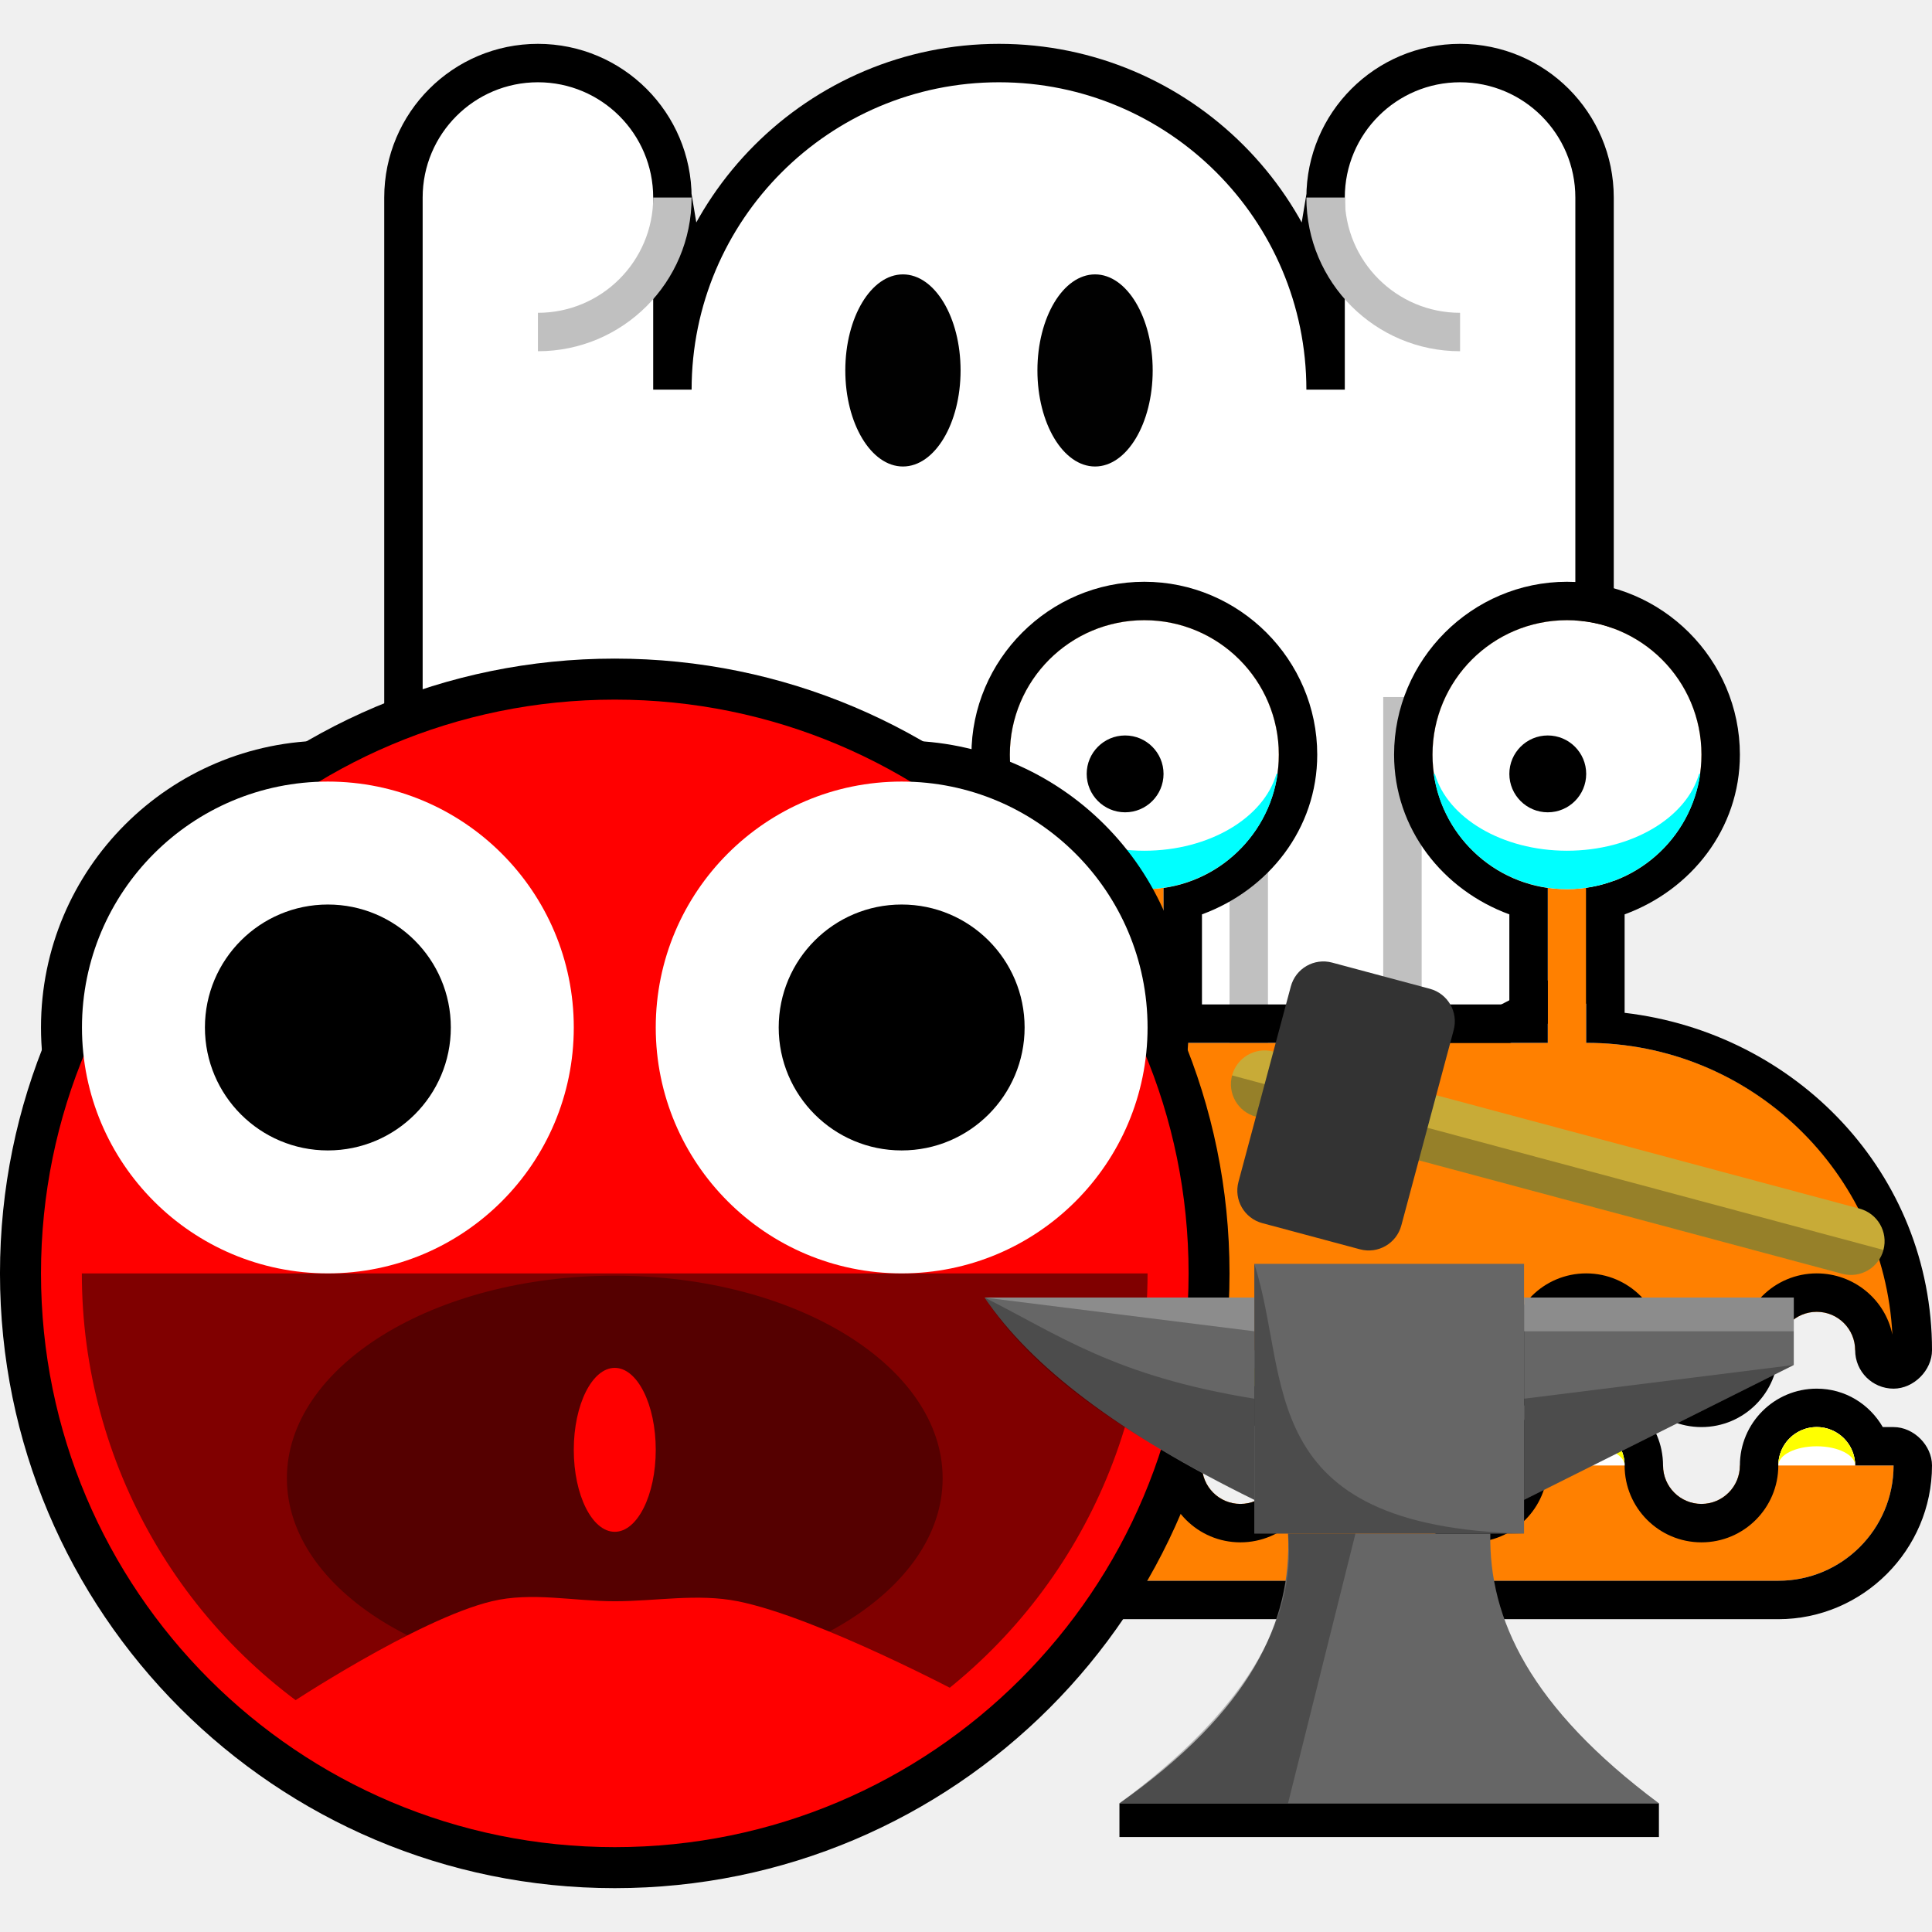
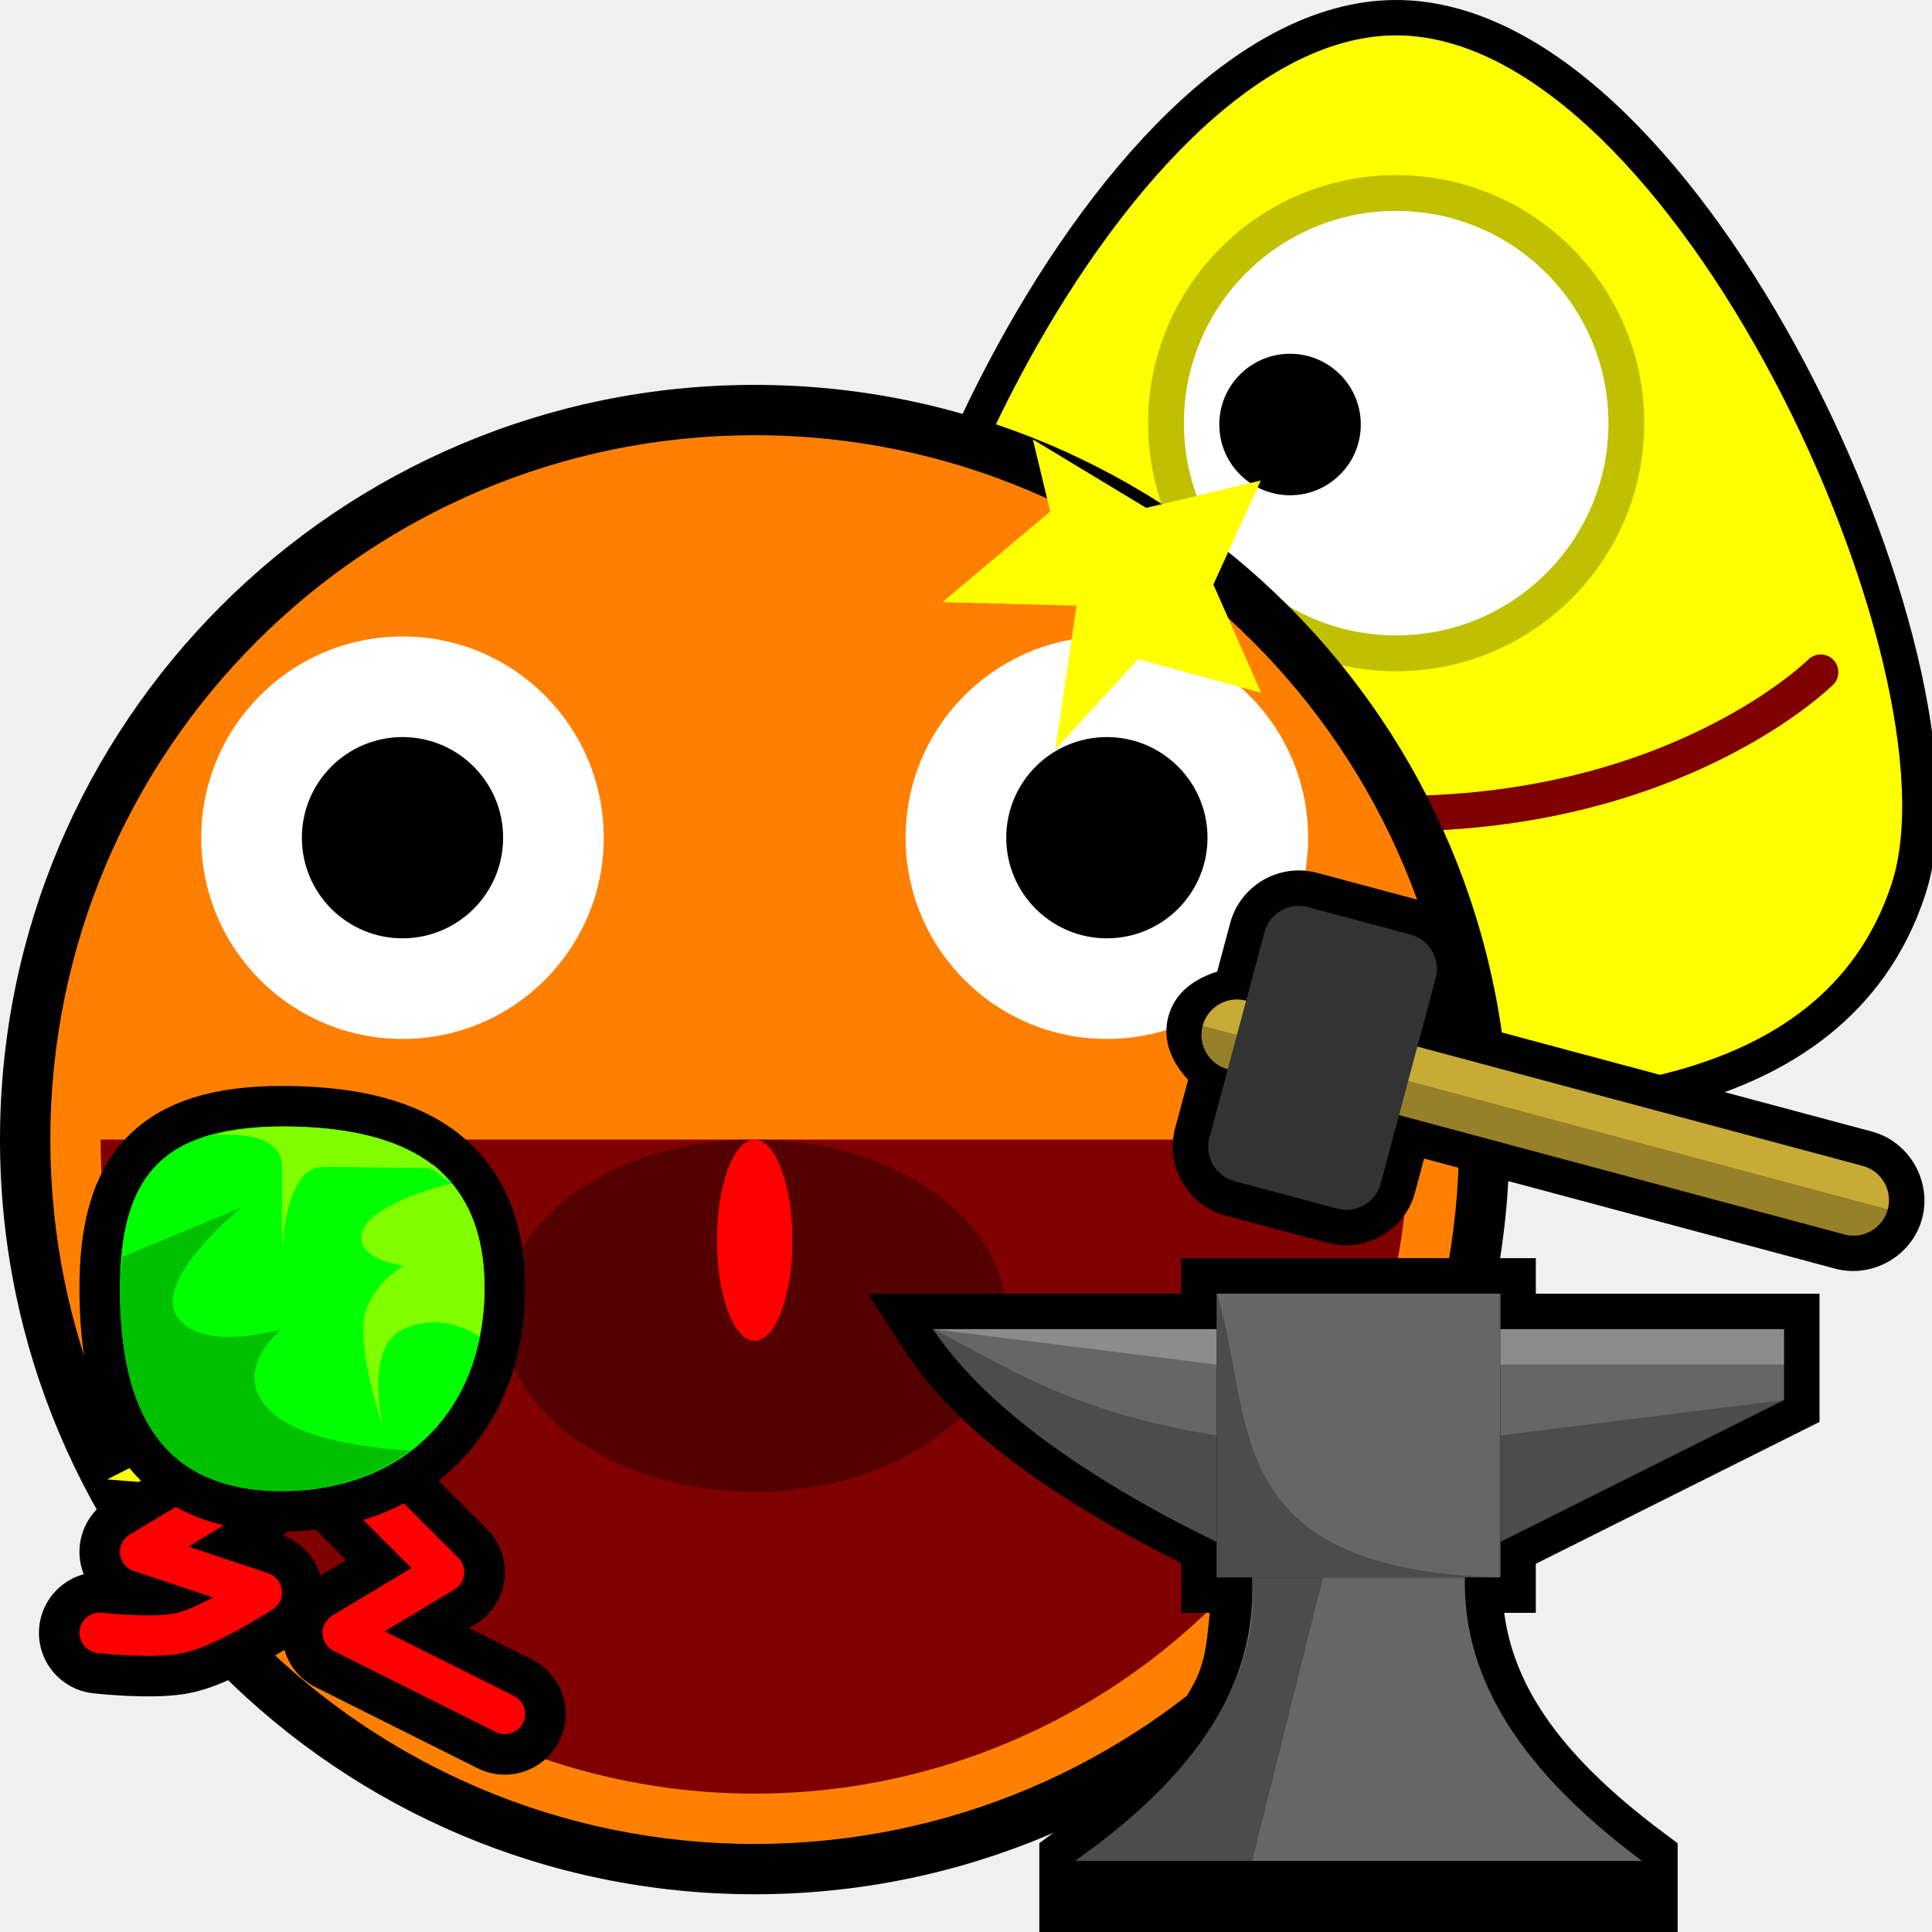
<svg xmlns="http://www.w3.org/2000/svg" width="256" height="256" id="svg3505" version="1.1">
  <defs id="defs3507">
    </defs>
  <g id="layer1" transform="translate(0,224)">
    <g id="g12819">
      <rect transform="translate(0,-224)" y="0" x="0" height="256" width="256" id="rect12817" style="fill:none;fill-opacity:0.251;stroke:none" />
      <g transform="matrix(1.019888,0,0,1.019888,-6.8195692e-8,1.909217)" id="g12759">
-         <g style="display:inline" id="g3400" transform="matrix(4.991963,0,0,4.991966,49.91958,-215.8072)">
-           <path style="fill:white;fill-opacity:1;fill-rule:nonzero;stroke:black;stroke-width:2;stroke-linecap:round;stroke-linejoin:miter;stroke-miterlimit:4;stroke-opacity:1;stroke-dasharray:none;stroke-dashoffset:0;display:inline" d="M 16,1 C 11.584,1 8,4.584 8,9 L 8,10 7,4 C 7,2.344 5.656,1 4,1 2.344,1 1,2.344 1,4 l 0,20 9.75,5.062 C 12.154,30.281 13.997,31 16,31 c 2.003,0 3.846,-0.719 5.25,-1.938 L 31,24 31,4 C 31,2.344 29.656,1 28,1 26.344,1 25,2.344 25,4 l -1,6 0,-1 C 24,4.584 20.416,1 16,1 z" id="path3821" />
-           <path id="path3802" d="M 16,1 C 11.584,1 8,4.584 8,9 L 7,9 7,4 C 7,2.344 5.656,1 4,1 2.344,1 1,2.344 1,4 l 0,20 9.75,5.062 C 12.154,30.281 13.997,31 16,31 c 2.003,0 3.846,-0.719 5.25,-1.938 L 31,24 31,4 C 31,2.344 29.656,1 28,1 26.344,1 25,2.344 25,4 l 0,5 -1,0 C 24,4.584 20.416,1 16,1 z" style="fill:white;fill-opacity:1;fill-rule:nonzero;stroke:none;display:inline" />
-           <path transform="translate(2,0)" d="M 13,8.5 A 1.5,2.5 0 0 1 11.5,11 1.5,2.5 0 0 1 10,8.5 1.5,2.5 0 0 1 11.5,6 1.5,2.5 0 0 1 13,8.5 Z" id="path3768" style="fill:black;fill-opacity:0.994;fill-rule:nonzero;stroke:none;display:inline" />
-           <path transform="translate(2,0)" d="M 18,8.5 A 1.5,2.5 0 0 1 16.5,11 1.5,2.5 0 0 1 15,8.5 1.5,2.5 0 0 1 16.5,6 1.5,2.5 0 0 1 18,8.5 Z" id="path3770" style="fill:black;fill-opacity:0.994;fill-rule:nonzero;stroke:none;display:inline" />
-           <path id="path3806" d="M 7,4 C 7,5.656 5.656,7 4,7 L 4,8 C 6.208,8 8,6.208 8,4 L 7,4 z" style="fill:silver;fill-opacity:1;fill-rule:nonzero;stroke:none" />
-           <path style="fill:silver;fill-opacity:1;fill-rule:nonzero;stroke:none" d="m 25,4 c 0,1.656 1.344,3 3,3 l 0,1 C 25.792,8 24,6.208 24,4 l 1,0 z" id="path3809" />
-           <rect y="17" x="26" height="8" width="1" id="rect6061" style="fill:silver;fill-opacity:1;fill-rule:nonzero;stroke:none" />
-           <rect style="fill:silver;fill-opacity:1;fill-rule:nonzero;stroke:none" id="rect6063" width="1" height="8" x="5" y="17" />
-           <rect style="fill:silver;fill-opacity:1;fill-rule:nonzero;stroke:none" id="rect10110" width="1" height="7" x="22" y="20" />
-           <rect y="20" x="9" height="7" width="1" id="rect10112" style="fill:silver;fill-opacity:1;fill-rule:nonzero;stroke:none" />
+         <g id="g44249" transform="matrix(4.596094,0,0,4.596094,107.855,-221.5043)">
+           <rect y="0" x="0" height="32" width="32" id="rect44218" style="opacity:1;fill:none;fill-opacity:0.125;fill-rule:nonzero;stroke:none;stroke-width:2;stroke-linecap:butt;stroke-linejoin:miter;stroke-miterlimit:4;stroke-dasharray:none;stroke-dashoffset:0;stroke-opacity:1" />
+           <path style="fill:black;fill-opacity:1;fill-rule:nonzero;stroke:black;stroke-width:2;stroke-linecap:round;stroke-linejoin:miter;stroke-miterlimit:4;stroke-dasharray:none;stroke-dashoffset:0;stroke-opacity:1" d="M 2.035,25 C 0.044,18.975 8.187,1 16,1 23.813,1 31.991,18.975 30,25 28.009,31.025 20.454,31 16,31 11.546,31 4.025,31.025 2.035,25 Z" id="path4706" />
+           <path id="path4696" d="M 2,25 C 0.007,18.968 8.177,1 16,1 23.823,1 31.993,18.968 30,25 28.007,31.032 20.46,31 16,31 11.54,31 3.993,31.032 2,25 Z" style="fill:yellow;fill-opacity:1;fill-rule:nonzero;stroke:none" />
+           <ellipse ry="5.5" rx="6" cy="10.5" cx="16" style="fill:#c0c000;fill-opacity:1;fill-rule:nonzero;stroke:none" id="path4700" transform="matrix(1.168735,0,0,1.274939,-2.699658,-1.425261)" />
+           <ellipse ry="5.5" rx="6" cy="10.5" cx="16" transform="matrix(1.000006,0,0,1.090878,-4.3499888e-6,0.5073808)" id="path4698" style="fill:white;fill-opacity:1;fill-rule:nonzero;stroke:none" />
+           <circle r="2" cy="13" cx="16" transform="matrix(1.000006,0,0,1,-3.000099,-1)" id="path4702" style="fill:black;fill-opacity:1;fill-rule:nonzero;stroke:none" />
+           <path id="rect4727" d="m 8,21.5 0,4.5 6,0 0,-3 -6,-1.5 z" style="color:black;font-style:normal;font-variant:normal;font-weight:normal;font-stretch:normal;font-size:medium;line-height:normal;font-family:'Bitstream Vera Sans';-inkscape-font-specification:'Bitstream Vera Sans';text-indent:0;text-align:start;text-decoration:none;text-decoration-line:none;letter-spacing:normal;word-spacing:normal;text-transform:none;direction:ltr;block-progression:tb;writing-mode:lr-tb;text-anchor:start;display:inline;overflow:visible;visibility:visible;fill:black;fill-opacity:1;fill-rule:nonzero;stroke:none;stroke-width:2;marker:none;enable-background:accumulate" />
+           <path id="rect4723" d="m 9,22 4,1 0,2 -4,0 0,-3 z" style="fill:white;fill-opacity:1;fill-rule:nonzero;stroke:none" />
+           <path id="rect4725" d="m 11,22.5 2,0.5 0,2 -2,0 0,-2.5 z" style="fill:#f0ffff;fill-opacity:1;fill-rule:nonzero;stroke:none" />
+           <path id="path4704" d="m 28,19 c -1e-6,0 -4.011,4 -12,4 -7.989,0 -12,-4 -12,-4 0,0 4.012,4 12,4 7.988,0 12,-4 12,-4 z" style="fill:#400000;fill-opacity:1;fill-rule:nonzero;stroke:maroon;stroke-width:1;stroke-linecap:round;stroke-linejoin:round;stroke-miterlimit:4;stroke-dashoffset:0;stroke-opacity:1" />
        </g>
-         <g id="g12728">
-           <path id="rect2991" d="m 148.673,-140.928 c -9.649,0 -17.472,7.822 -17.472,17.472 0,8.812 6.495,16.117 14.976,17.316 l 0,20.124 c -22.056,0 -39.936,17.88 -39.936,39.936 l 4.992,0 c 0,-2.757 2.235,-4.992 4.992,-4.992 2.757,0 4.992,2.235 4.992,4.992 l 4.992,0 c 0,2.757 2.235,4.992 4.992,4.992 2.757,0 4.992,-2.235 4.992,-4.992 l 4.992,0 c 0,-2.757 2.235,-4.992 4.992,-4.992 2.757,0 4.992,2.235 4.992,4.992 l 4.992,0 c 0,2.757 2.235,4.992 4.992,4.992 2.757,0 4.992,-2.235 4.992,-4.992 l 4.992,0 c 0,-2.757 2.235,-4.992 4.992,-4.992 2.757,0 4.992,2.235 4.992,4.992 l 4.992,0 c 0,2.757 2.235,4.992 4.992,4.992 2.757,0 4.992,-2.235 4.992,-4.992 l 4.992,0 c 0,-2.757 2.235,-4.992 4.992,-4.992 2.757,0 4.992,2.235 4.992,4.992 l 4.992,0 c 0,2.757 2.235,4.992 4.992,4.992 2.757,0 4.992,-2.235 4.992,-4.992 l 4.992,0 c 0,-2.757 2.235,-4.992 4.992,-4.992 2.757,0 4.992,2.235 4.992,4.992 l 4.992,0 c 0,-22.056 -17.88,-39.936 -39.936,-39.936 l 0,-20.124 c 8.481,-1.199 14.976,-8.504 14.976,-17.316 0,-9.649 -7.822,-17.472 -17.472,-17.472 -9.649,0 -17.472,7.822 -17.472,17.472 0,8.812 6.495,16.117 14.976,17.316 l 0,20.124 -49.92,0 0,-20.124 c 8.481,-1.199 14.976,-8.504 14.976,-17.316 0,-9.649 -7.822,-17.472 -17.472,-17.472 z" style="fill:#ff8000;fill-opacity:1;stroke:none" />
-           <path transform="matrix(4.991963,0,0,4.991966,96.25719,-160.8955)" style="fill:white;fill-opacity:1;stroke:none" id="path3817" d="M 14,7.5 A 3.5,3.5 0 0 1 10.5,11 3.5,3.5 0 0 1 7,7.5 3.5,3.5 0 0 1 10.5,4 3.5,3.5 0 0 1 14,7.5 Z" />
-           <path d="M 14,7.5 A 3.5,3.5 0 0 1 10.5,11 3.5,3.5 0 0 1 7,7.5 3.5,3.5 0 0 1 10.5,4 3.5,3.5 0 0 1 14,7.5 Z" id="path3819" style="fill:white;fill-opacity:1;stroke:none" transform="matrix(4.991963,0,0,4.991966,151.1688,-160.8955)" />
-           <path d="M 12,8 A 1,1 0 0 1 11,9 1,1 0 0 1 10,8 1,1 0 0 1 11,7 1,1 0 0 1 12,8 Z" id="path3821-0" style="fill:black;fill-opacity:1;stroke:none" transform="matrix(4.991963,0,0,4.991966,91.26523,-160.8955)" />
-           <path d="M 23,8 A 1,1 0 0 1 22,9 1,1 0 0 1 21,8 1,1 0 0 1 22,7 1,1 0 0 1 23,8 Z" id="path3823" style="fill:black;fill-opacity:1;stroke:none" transform="matrix(4.991963,0,0,4.991966,91.26523,-160.8955)" />
-           <path id="path3929" d="m 148.673,-145.92 c -12.347,0 -22.464,10.117 -22.464,22.464 0,9.651 6.356,17.592 14.976,20.748 l 0,12.792 c -22.298,2.608 -39.936,20.855 -39.936,43.836 2.6e-4,2.614 2.378,4.992 4.992,4.992 2.757,0 4.992,-2.235 4.992,-4.992 0,-2.757 2.235,-4.992 4.992,-4.992 2.757,0 4.992,2.235 4.992,4.992 0,5.514 4.47,9.984 9.984,9.984 5.514,0 9.984,-4.47 9.984,-9.984 0,-2.757 2.235,-4.992 4.992,-4.992 2.757,0 4.992,2.235 4.992,4.992 0,5.514 4.47,9.984 9.984,9.984 5.514,0 9.984,-4.47 9.984,-9.984 0,-2.757 2.235,-4.992 4.992,-4.992 2.757,0 4.992,2.235 4.992,4.992 0,5.514 4.47,9.984 9.984,9.984 5.514,0 9.984,-4.47 9.984,-9.984 0,-2.757 2.235,-4.992 4.992,-4.992 2.757,0 4.992,2.235 4.992,4.992 0,5.514 4.47,9.984 9.984,9.984 5.514,0 9.984,-4.47 9.984,-9.984 0,-2.757 2.235,-4.992 4.992,-4.992 2.757,0 4.992,2.235 4.992,4.992 0,2.757 2.235,4.992 4.992,4.992 2.614,-2.6e-4 4.992,-2.378 4.992,-4.992 0,-22.981 -17.638,-41.227 -39.936,-43.836 l 0,-12.792 c 8.62,-3.156 14.976,-11.097 14.976,-20.748 0,-12.347 -10.117,-22.464 -22.464,-22.464 -12.347,0 -22.464,10.117 -22.464,22.464 0,9.651 6.356,17.592 14.976,20.748 l 0,11.7 -39.936,0 0,-11.7 c 8.62,-3.156 14.976,-11.097 14.976,-20.748 0,-12.347 -10.117,-22.464 -22.464,-22.464 z m 0,4.992 c 9.649,0 17.472,7.822 17.472,17.472 0,8.812 -6.495,16.117 -14.976,17.316 l 0,20.124 49.92,0 0,-20.124 c -8.481,-1.199 -14.976,-8.504 -14.976,-17.316 0,-9.649 7.822,-17.472 17.472,-17.472 9.649,0 17.472,7.822 17.472,17.472 0,8.812 -6.495,16.117 -14.976,17.316 l 0,20.124 c 21.366,0 38.709,16.808 39.78,37.908 -0.931,-4.55 -5.003,-7.956 -9.828,-7.956 -5.514,0 -9.984,4.47 -9.984,9.984 0,2.757 -2.235,4.992 -4.992,4.992 -2.757,0 -4.992,-2.235 -4.992,-4.992 0,-5.514 -4.47,-9.984 -9.984,-9.984 -5.514,0 -9.984,4.47 -9.984,9.984 0,2.757 -2.235,4.992 -4.992,4.992 -2.757,0 -4.992,-2.235 -4.992,-4.992 0,-5.514 -4.47,-9.984 -9.984,-9.984 -5.514,0 -9.984,4.47 -9.984,9.984 0,2.757 -2.235,4.992 -4.992,4.992 -2.757,0 -4.992,-2.235 -4.992,-4.992 0,-5.514 -4.47,-9.984 -9.984,-9.984 -5.514,0 -9.984,4.47 -9.984,9.984 0,2.757 -2.235,4.992 -4.992,4.992 -2.757,0 -4.992,-2.235 -4.992,-4.992 0,-5.514 -4.47,-9.984 -9.984,-9.984 -4.825,0 -8.897,3.406 -9.828,7.956 1.071,-21.099 18.414,-37.908 39.78,-37.908 l 0,-20.124 c -8.481,-1.199 -14.976,-8.504 -14.976,-17.316 0,-9.649 7.822,-17.472 17.472,-17.472 z" style="font-size:medium;font-style:normal;font-variant:normal;font-weight:normal;font-stretch:normal;text-indent:0;text-align:start;text-decoration:none;line-height:normal;letter-spacing:normal;word-spacing:normal;text-transform:none;direction:ltr;block-progression:tb;writing-mode:lr-tb;text-anchor:start;baseline-shift:baseline;color:black;fill:black;fill-opacity:1;fill-rule:nonzero;stroke:none;stroke-width:2;marker:none;visibility:visible;display:inline;overflow:visible;enable-background:accumulate;font-family:Sans;-inkscape-font-specification:Sans" />
-           <path transform="matrix(4.991963,0,0,4.991966,66.30541,-160.8955)" style="fill:white;fill-opacity:1;stroke:none" id="path4003" d="m 14,23 a 1,1 0 0 1 -0.5,0.866 1,1 0 0 1 -1,0 A 1,1 0 0 1 12,23 l 1,0 z" />
-           <path id="path3975" d="m 126.209,-46.08 c 0,2.757 2.235,4.992 4.992,4.992 2.757,0 4.992,-2.235 4.992,-4.992 0,1.378 -2.235,2.496 -4.992,2.496 -2.757,0 -4.992,-1.117 -4.992,-2.496 z" style="fill:yellow;fill-opacity:1;stroke:none" />
-           <path transform="matrix(4.991963,0,0,4.991966,96.25719,-160.8955)" d="m 14,23 a 1,1 0 0 1 -0.5,0.866 1,1 0 0 1 -1,0 A 1,1 0 0 1 12,23 l 1,0 z" id="path3999" style="fill:white;fill-opacity:1;stroke:none" />
-           <path style="fill:yellow;fill-opacity:1;stroke:none" d="m 156.161,-46.08 c 0,2.757 2.235,4.992 4.992,4.992 2.757,0 4.992,-2.235 4.992,-4.992 0,1.378 -2.235,2.496 -4.992,2.496 -2.757,0 -4.992,-1.117 -4.992,-2.496 z" id="path3983" />
-           <path transform="matrix(4.991963,0,0,4.991966,126.209,-160.8955)" d="m 14,23 a 1,1 0 0 1 -0.5,0.866 1,1 0 0 1 -1,0 A 1,1 0 0 1 12,23 l 1,0 z" id="path4005" style="fill:white;fill-opacity:1;stroke:none" />
-           <path id="path3985" d="m 186.113,-46.08 c 0,2.757 2.235,4.992 4.992,4.992 2.757,0 4.992,-2.235 4.992,-4.992 0,1.378 -2.235,2.496 -4.992,2.496 -2.757,0 -4.992,-1.117 -4.992,-2.496 z" style="fill:yellow;fill-opacity:1;stroke:none" />
-           <path transform="matrix(4.991963,0,0,4.991966,156.1607,-160.8955)" style="fill:white;fill-opacity:1;stroke:none" id="path4007" d="m 14,23 a 1,1 0 0 1 -0.5,0.866 1,1 0 0 1 -1,0 A 1,1 0 0 1 12,23 l 1,0 z" />
-           <path style="fill:yellow;fill-opacity:1;stroke:none" d="m 216.064,-46.08 c 0,2.757 2.235,4.992 4.992,4.992 2.757,0 4.992,-2.235 4.992,-4.992 0,1.378 -2.235,2.496 -4.992,2.496 -2.757,0 -4.992,-1.117 -4.992,-2.496 z" id="path3987" />
-           <path style="fill:aqua;fill-opacity:1;stroke:none" d="m 131.357,-120.96 c 1.199,8.481 8.504,14.976 17.316,14.976 8.812,0 16.117,-6.495 17.316,-14.976 l -0.156,0 c -1.629,5.687 -8.717,9.984 -17.16,9.984 -8.443,0 -15.531,-4.297 -17.16,-9.984 l -0.156,0 z" id="path4478" />
-           <path id="path4488" d="m 186.267,-120.96 c 1.199,8.481 8.504,14.976 17.316,14.976 8.812,0 16.117,-6.495 17.316,-14.976 l -0.156,0 c -1.629,5.687 -8.717,9.984 -17.16,9.984 -8.443,0 -15.531,-4.297 -17.16,-9.984 l -0.156,0 z" style="fill:aqua;fill-opacity:1;stroke:none" />
-           <g transform="matrix(4.991963,0,0,4.991966,96.25719,-165.8875)" id="g4075">
-             <path style="fill:#ff8000;fill-opacity:1;stroke:none" d="m 4,26 c -0.552,0 -1,0.448 -1,1 l -1,0 c 0,1.657 1.343,3 3,3 l 22,0 c 1.657,0 3,-1.343 3,-3 l -1,0 c 0,-0.552 -0.448,-1 -1,-1 -0.552,0 -1,0.448 -1,1 l -1,0 c 0,0.552 -0.448,1 -1,1 -0.552,0 -1,-0.448 -1,-1 l -0.5,0 -0.5,0 c 0,-0.552 -0.448,-1 -1,-1 -0.552,0 -1,0.448 -1,1 l -1,0 c 0,0.552 -0.448,1 -1,1 -0.552,0 -1,-0.448 -1,-1 l -0.5,0 -0.5,0 c 0,-0.552 -0.448,-1 -1,-1 -0.552,0 -1,0.448 -1,1 l -1,0 c 0,0.552 -0.448,1 -1,1 -0.552,0 -1,-0.448 -1,-1 l -0.5,0 -0.5,0 c 0,-0.552 -0.448,-1 -1,-1 -0.552,0 -1,0.448 -1,1 L 8,27 C 8,27.552 7.552,28 7,28 6.448,28 6,27.552 6,27 L 5.5,27 5,27 C 5,26.448 4.552,26 4,26 z" id="rect3769" />
-             <path transform="matrix(1,0,0,-1,-9,50)" style="fill:white;fill-opacity:1;stroke:none" id="path4009" d="m 14,23 a 1,1 0 0 1 -0.5,0.866 1,1 0 0 1 -1,0 A 1,1 0 0 1 12,23 l 1,0 z" />
-             <path style="font-size:medium;font-style:normal;font-variant:normal;font-weight:normal;font-stretch:normal;text-indent:0;text-align:start;text-decoration:none;line-height:normal;letter-spacing:normal;word-spacing:normal;text-transform:none;direction:ltr;block-progression:tb;writing-mode:lr-tb;text-anchor:start;baseline-shift:baseline;color:black;fill:black;fill-opacity:1;fill-rule:nonzero;stroke:none;stroke-width:2;marker:none;visibility:visible;display:inline;overflow:visible;enable-background:accumulate;font-family:Sans;-inkscape-font-specification:Sans" d="M 4,25 C 3.26,25 2.627,25.403 2.281,26 L 2,26 c -0.524,5.2e-5 -1,0.476 -1,1 0,2.197 1.803,4 4,4 l 22,0 c 2.197,0 4,-1.803 4,-4 -5.2e-5,-0.524 -0.476,-1 -1,-1 l -0.281,0 C 29.373,25.403 28.74,25 28,25 c -1.105,0 -2,0.895 -2,2 0,0.552 -0.448,1 -1,1 -0.552,0 -1,-0.448 -1,-1 0,-1.105 -0.895,-2 -2,-2 -1.105,0 -2,0.895 -2,2 0,0.552 -0.448,1 -1,1 -0.552,0 -1,-0.448 -1,-1 0,-1.105 -0.895,-2 -2,-2 -1.105,0 -2,0.895 -2,2 0,0.552 -0.448,1 -1,1 -0.552,0 -1,-0.448 -1,-1 0,-1.105 -0.895,-2 -2,-2 -1.105,0 -2,0.895 -2,2 0,0.552 -0.448,1 -1,1 C 6.448,28 6,27.552 6,27 6,25.895 5.105,25 4,25 z m 0,1 c 0.552,0 1,0.448 1,1 0,1.105 0.895,2 2,2 1.105,0 2,-0.895 2,-2 0,-0.552 0.448,-1 1,-1 0.552,0 1,0.448 1,1 0,1.105 0.895,2 2,2 1.105,0 2,-0.895 2,-2 0,-0.552 0.448,-1 1,-1 0.552,0 1,0.448 1,1 0,1.105 0.895,2 2,2 1.105,0 2,-0.895 2,-2 0,-0.552 0.448,-1 1,-1 0.552,0 1,0.448 1,1 0,1.105 0.895,2 2,2 1.105,0 2,-0.895 2,-2 0,-0.552 0.448,-1 1,-1 0.552,0 1,0.448 1,1 l 1,0 c 0,1.657 -1.343,3 -3,3 L 5,30 C 3.343,30 2,28.657 2,27 l 1,0 c 0,-0.552 0.448,-1 1,-1 z" id="path3931" />
-             <path d="m 14,23 a 1,1 0 0 1 -0.5,0.866 1,1 0 0 1 -1,0 A 1,1 0 0 1 12,23 l 1,0 z" id="path4011" style="fill:white;fill-opacity:1;stroke:none" transform="matrix(1,0,0,-1,-3,50)" />
-             <path id="path3989" d="m 3,27 c 0,-0.552 0.448,-1 1,-1 0.552,0 1,0.448 1,1 0,-0.276 -0.448,-0.5 -1,-0.5 -0.552,0 -1,0.224 -1,0.5 z" style="fill:yellow;fill-opacity:1;stroke:none" />
-             <path transform="matrix(1,0,0,-1,3,50)" d="m 14,23 a 1,1 0 0 1 -0.5,0.866 1,1 0 0 1 -1,0 A 1,1 0 0 1 12,23 l 1,0 z" id="path4013" style="fill:white;fill-opacity:1;stroke:none" />
-             <path style="fill:yellow;fill-opacity:1;stroke:none" d="m 9,27 c 0,-0.552 0.448,-1 1,-1 0.552,0 1,0.448 1,1 0,-0.276 -0.448,-0.5 -1,-0.5 -0.552,0 -1,0.224 -1,0.5 z" id="path3991" />
-             <path transform="matrix(1,0,0,-1,9,50)" style="fill:white;fill-opacity:1;stroke:none" id="path4015" d="m 14,23 a 1,1 0 0 1 -0.5,0.866 1,1 0 0 1 -1,0 A 1,1 0 0 1 12,23 l 1,0 z" />
-             <path id="path3993" d="m 15,27 c 0,-0.552 0.448,-1 1,-1 0.552,0 1,0.448 1,1 0,-0.276 -0.448,-0.5 -1,-0.5 -0.552,0 -1,0.224 -1,0.5 z" style="fill:yellow;fill-opacity:1;stroke:none" />
-             <path style="fill:yellow;fill-opacity:1;stroke:none" d="m 21,27 c 0,-0.552 0.448,-1 1,-1 0.552,0 1,0.448 1,1 0,-0.276 -0.448,-0.5 -1,-0.5 -0.552,0 -1,0.224 -1,0.5 z" id="path3995" />
-             <path d="m 14,23 a 1,1 0 0 1 -0.5,0.866 1,1 0 0 1 -1,0 A 1,1 0 0 1 12,23 l 1,0 z" id="path4019" style="fill:white;fill-opacity:1;stroke:none" transform="matrix(1,0,0,-1,15,50)" />
-             <path id="path3997" d="m 27,27 c 0,-0.552 0.448,-1 1,-1 0.552,0 1,0.448 1,1 0,-0.276 -0.448,-0.5 -1,-0.5 -0.552,0 -1,0.224 -1,0.5 z" style="fill:yellow;fill-opacity:1;stroke:none" />
+         <g id="g10434" transform="matrix(1.066667,0,0,1.066667,162.8937,-0.3327851)">
+           <circle r="91.922" cy="-68.546" cx="-60.791" style="fill:black;fill-opacity:1;fill-rule:nonzero;stroke:none" id="path4818" />
+           <circle r="85.794" cy="-68.546" cx="-60.791" style="fill:#ff8000;fill-opacity:1;fill-rule:nonzero;stroke:none" id="path3403" />
+           <path style="fill:maroon;fill-opacity:1;fill-rule:nonzero;stroke:none" id="path3429" d="M 18.875,-68.546 A 79.666,79.666 0 0 1 -20.958,0.447 79.666,79.666 0 0 1 -100.624,0.447 79.666,79.666 0 0 1 -140.457,-68.546" />
+           <circle r="24.513" cy="-105.315" cx="-103.688" style="fill:white;fill-opacity:1;fill-rule:nonzero;stroke:none" id="path3407" />
+           <circle r="24.513" cy="-105.315" cx="-17.894" id="path3425" style="fill:white;fill-opacity:1;fill-rule:nonzero;stroke:none" />
+           <circle r="12.256" cy="-105.315" cx="-103.688" style="fill:black;fill-opacity:1;fill-rule:nonzero;stroke:none" id="path3409" />
+           <circle r="12.256" cy="-105.315" cx="-17.894" id="path3427" style="fill:black;fill-opacity:1;fill-rule:nonzero;stroke:none" />
+           <ellipse ry="21.448" rx="30.641" cy="-47.098" cx="-60.791" style="fill:#500;fill-opacity:1;stroke:none" id="path5770" />
+           <ellipse ry="12.256" rx="4.596" cy="-56.29" cx="-60.791" id="path5707" style="fill:#ff0001;fill-opacity:1;stroke:none" />
+           <path transform="translate(-28.90153,-216.1389)" d="M 29.804,93.18 14.817,89.083 4.733,100.069 7.32,82.562 -9.015,82.13 4.109,71.091 1.992,62.316 15.796,70.651 29.751,67.32 23.979,79.987 Z" id="path5483" style="fill:yellow;fill-opacity:1;fill-rule:nonzero;stroke:none" />
+           <path d="M 68.31,100.761 52.942,94.037 42.111,107.296 43.841,91.766 30.878,90.722 43.917,84.144 42.799,68.844 51.06,80.762 62.681,71.508 57.986,88.478 Z" id="path5730" style="fill:yellow;fill-opacity:1;fill-rule:nonzero;stroke:none" transform="translate(-170.546,-117.8763)" />
+         </g>
+         <path style="fill:white;fill-opacity:1;fill-rule:nonzero;stroke:none" id="path3443" />
+         <g transform="matrix(5.263278,0,0,5.263278,-42.30989,-85.67711)" id="g9509">
+           <path style="fill:none;stroke:black;stroke-width:3;stroke-linecap:round;stroke-linejoin:round;stroke-miterlimit:4;stroke-dasharray:none;stroke-opacity:1" d="m 14,11 -2.5,1.5 3,1 c 0,0 -1.275,0.829 -2,1 -0.649,0.153 -2,0 -2,0" id="path5189" />
+           <path id="path3101" d="m 14,11 -2.5,1.5 3,1 c 0,0 -1.275,0.829 -2,1 -0.649,0.153 -2,0 -2,0" style="fill:none;stroke:red;stroke-linecap:round;stroke-linejoin:round;stroke-opacity:1" />
+           <path style="fill:none;stroke:black;stroke-width:3;stroke-linecap:round;stroke-linejoin:round;stroke-miterlimit:4;stroke-dasharray:none;stroke-dashoffset:0;stroke-opacity:1" d="m 17,11 2,2 -2.5,1.5 c 0,0 1.333,0.667 2,1 0.667,0.333 2,1 2,1" id="path5191" />
+           <path id="path3875" d="m 17,11 2,2 -2.5,1.5 c 0,0 1.333,0.667 2,1 0.667,0.333 2,1 2,1" style="fill:none;stroke:red;stroke-width:1;stroke-linecap:round;stroke-linejoin:round;stroke-miterlimit:4;stroke-dasharray:none;stroke-dashoffset:0;stroke-opacity:1" />
+           <g transform="translate(0,-9)" id="g3526">
+             <path id="path3524" d="m 15,11 c -3,0 -4,1.276 -4,4 0,3 1,5 4,5 3,0 5,-2 5,-5 0,-3 -2,-4 -5,-4 z" style="fill:lime;fill-opacity:1;fill-rule:nonzero;stroke:black;stroke-width:2;stroke-linecap:round;stroke-linejoin:round;stroke-miterlimit:4;stroke-dasharray:none;stroke-dashoffset:0;stroke-opacity:1" />
+             <path style="fill:lime;fill-opacity:1;fill-rule:nonzero;stroke:none" d="m 15,11 c -3,0 -4,1.276 -4,4 0,3 1,5 4,5 3,0 5,-2 5,-5 0,-3 -2,-4 -5,-4 z" id="path2735" />
+             <path style="fill:#00c000;fill-opacity:1;fill-rule:nonzero;stroke:none" d="m 14,13 -2.938,1.219 C 11.041,14.464 11,14.725 11,15 c 0,3 1,5 4,5 1.259,0 2.324,-0.37 3.156,-1 C 17.28,18.953 15.425,18.75 14.688,18 13.704,17 15,16 15,16 15,16 13.013,16.606 12.406,15.688 11.8,14.769 14,13 14,13 Z" id="path3507" />
+             <path style="fill:#80ff00;fill-opacity:1;fill-rule:nonzero;stroke:none" d="m 15,11 c -0.668,0 -1.207,0.09 -1.688,0.219 C 13.561,11.196 15,11.082 15,12 c 0,0.842 0,1.674 0,2 0.047,-0.664 0.25,-2 1,-2 0.989,0 2.773,0.03 2.812,0.031 C 17.933,11.296 16.614,11 15,11 Z" id="path3512" />
+             <path style="fill:#80ff00;fill-opacity:1;fill-rule:nonzero;stroke:none" d="M 18.719,11.938 18.625,12 19.188,12.406 C 19.045,12.237 18.895,12.073 18.719,11.938 Z m 0.469,0.469 c 0,0 -1.909,0.435 -2.188,1.156 -0.279,0.721 1,0.875 1,0.875 0,0 -1,0.562 -1,1.562 0,1 0.5,2.438 0.5,2.438 -1e-6,1e-6 -0.5,-1.978 0.5,-2.438 1,-0.459 1.875,0.188 1.875,0.188 C 19.951,15.808 20,15.421 20,15 20,13.865 19.706,13.023 19.188,12.406 Z" id="path3519" />
          </g>
-         </g>
-         <g id="g10658" transform="matrix(5.324758,0,0,5.324762,-5.324781,-141.2604)">
-           <path transform="matrix(1.116931,0,0,1.116931,-1.052375,-1.169306)" d="M 15.267,10 A 6.267,6.267 0 0 1 9,16.267 6.267,6.267 0 0 1 2.733,10 6.267,6.267 0 0 1 9,3.733 6.267,6.267 0 0 1 15.267,10 Z" id="path6549" style="fill:black;fill-opacity:1;stroke:none" />
-           <path style="fill:black;fill-opacity:1;stroke:none" id="path6551" d="M 15.267,10 A 6.267,6.267 0 0 1 9,16.267 6.267,6.267 0 0 1 2.733,10 6.267,6.267 0 0 1 9,3.733 6.267,6.267 0 0 1 15.267,10 Z" transform="matrix(1.116931,0,0,1.116931,12.94763,-1.169306)" />
-           <path transform="matrix(1.044059,0,0,0.9999439,-255.7647,-120.0555)" d="m 274.663,136.063 a 14.367,15.001 0 0 1 -14.367,15.001 14.367,15.001 0 0 1 -14.367,-15.001 14.367,15.001 0 0 1 14.367,-15.001 14.367,15.001 0 0 1 14.367,15.001 z" id="path4818" style="fill:black;fill-opacity:1;fill-rule:nonzero;stroke:none" />
-           <path transform="matrix(2.002488,0,0,2.002488,0.04974722,-0.01990512)" d="M 14.957,8 A 6.991,6.991 0 0 1 7.965,14.991 6.991,6.991 0 0 1 0.974,8 6.991,6.991 0 0 1 7.965,1.009 6.991,6.991 0 0 1 14.957,8 Z" id="path3403" style="fill:red;fill-opacity:1;fill-rule:nonzero;stroke:none" />
-           <path transform="matrix(3.127226,0,0,3.399682,-72.05343,-160.1847)" d="m 32.314,51.824 a 4.157,3.824 0 0 1 -2.079,3.312 4.157,3.824 0 0 1 -4.157,0 4.157,3.824 0 0 1 -2.079,-3.312" id="path3429" style="fill:maroon;fill-opacity:1;fill-rule:nonzero;stroke:none" />
-           <path d="M 24,21 A 8,4.944 0 0 1 16,25.944 8,4.944 0 0 1 8,21 8,4.944 0 0 1 16,16.056 8,4.944 0 0 1 24,21 Z" id="path5770" style="fill:#500;fill-opacity:1;stroke:none" />
-           <path id="path5768" d="m 8,26.55 c 0,0 3.181,-2.113 5,-2.55 0.972,-0.234 2,0 3,0 1,0 2.019,-0.196 3,0 1.964,0.392 5.55,2.305 5.55,2.305 0,0 -5.883,3.237 -8.55,3.237 -2.667,0 -8,-2.992 -8,-2.992 z" style="fill:red;fill-opacity:1;stroke:none" />
-           <path d="M 10,5 A 2,2 0 0 1 8,7 2,2 0 0 1 6,5 2,2 0 0 1 8,3 2,2 0 0 1 10,5 Z" id="path3407" style="fill:white;fill-opacity:1;fill-rule:nonzero;stroke:none" transform="matrix(3.000001,0,0,3.000001,-15.00001,-5.000012)" />
-           <path transform="matrix(3.000002,0,0,3.000002,-1.000015,-5.000013)" style="fill:white;fill-opacity:1;fill-rule:nonzero;stroke:none" id="path3425" d="M 10,5 A 2,2 0 0 1 8,7 2,2 0 0 1 6,5 2,2 0 0 1 8,3 2,2 0 0 1 10,5 Z" />
-           <path transform="matrix(3,0,0,3,-15,-5)" d="M 9,5 A 1,1 0 0 1 8,6 1,1 0 0 1 7,5 1,1 0 0 1 8,4 1,1 0 0 1 9,5 Z" id="path3409" style="fill:black;fill-opacity:1;fill-rule:nonzero;stroke:none" />
-           <path style="fill:black;fill-opacity:1;fill-rule:nonzero;stroke:none" id="path3427" d="M 9,5 A 1,1 0 0 1 8,6 1,1 0 0 1 7,5 1,1 0 0 1 8,4 1,1 0 0 1 9,5 Z" transform="matrix(3,0,0,3,-1,-5)" />
-           <path transform="translate(0,-1.694657)" d="m 17,22 a 1,2 0 0 1 -1,2 1,2 0 0 1 -1,-2 1,2 0 0 1 1,-2 1,2 0 0 1 1,2 z" id="path5707" style="fill:red;fill-opacity:1;stroke:none" />
-           <path style="fill:white;fill-opacity:1;fill-rule:nonzero;stroke:none" id="path3443" d="m 24,51.824 a 4.157,0.765 0 0 1 4.157,-0.765 4.157,0.765 0 0 1 4.157,0.765" transform="matrix(3.367782,0,0,1.7603396e-6,-78.82678,15.99991)" />
-           <path d="m 16.557,16.278 a 0.004,0.211 0 0 1 -0.004,0.211 0.004,0.211 0 0 1 -0.004,-0.211 0.004,0.211 0 0 1 0.004,-0.211 0.004,0.211 0 0 1 0.004,0.211 z" id="path5772" style="fill:#500;fill-opacity:1;stroke:none" />
        </g>
      </g>
      <path id="path6172" d="" style="fill:red;fill-opacity:0.252;stroke:none" />
    </g>
-     <g id="g4236" transform="matrix(4.467702,0,0,4.467702,375.6201,-65.87893)">
-       <g transform="translate(-58.87364,-5.90871)" id="g3841">
-         <rect style="fill:#666666;fill-opacity:1;stroke:none" id="rect3040" width="8" height="8" x="12" y="8" />
-         <path style="fill:#666666;fill-opacity:1;stroke:none" d="M 12,9 4,9 4,9 c 1.37,2.036 3.986,4.037 8,6 z" id="path3042" />
-         <path style="fill:#666666;fill-opacity:1;stroke:none" d="m 20,9 0,6 8,-4 0,-2 z" id="path3044" />
-         <path style="fill:#666666;fill-opacity:1;stroke:none" d="m 13,16 c 0.12,2.595 -1.091,5.244 -5,8 l 16,0 c -3.82,-2.846 -5.049,-5.476 -5,-8 z" id="path3046" />
-         <rect style="fill:#000000;fill-opacity:1;stroke:none" id="rect3048" width="16" height="1" x="8" y="24" />
-         <path style="fill:#ffffff;fill-opacity:0.251;stroke:none" d="m 20,9 0,1 8,0 0,-1 z" id="path3050" />
-         <path id="path3831" d="M 12,9 12,10 4,9 Z" style="fill:#ffffff;fill-opacity:0.251;stroke:none" />
-         <path style="fill:#000000;fill-opacity:0.251;stroke:none" d="m 4,9 c 2.2,1.102 3.842,2.326 8,3 l 0,3 C 8.652,13.312 5.603,11.487 4,9 Z" id="path3833" />
-         <path id="path3835" d="m 28,11 -8,1 0,3 z" style="fill:#000000;fill-opacity:0.251;stroke:none" />
-         <path style="fill:#000000;fill-opacity:0.251;stroke:none" d="m 15,16 -2,8 -5,0 c 3.574,-2.643 5.27,-5.309 5,-8 z" id="path3837" />
-         <path style="fill:#000000;fill-opacity:0.251;stroke:none" d="m 12,8 0,8 8,0 C 11.929,15.801 13.101,11.382 12,8 Z" id="path3839" />
+     <g transform="matrix(4.699086,0,0,4.699096,104.8218,-118.3711)" id="g7800">
+       <g transform="translate(0.9999844,2)" id="g7166">
+         <path style="color:black;font-style:normal;font-variant:normal;font-weight:normal;font-stretch:normal;font-size:medium;line-height:normal;font-family:sans-serif;text-indent:0;text-align:start;text-decoration:none;text-decoration-line:none;text-decoration-style:solid;text-decoration-color:black;letter-spacing:normal;word-spacing:normal;text-transform:none;direction:ltr;block-progression:tb;writing-mode:lr-tb;baseline-shift:baseline;text-anchor:start;white-space:normal;clip-rule:nonzero;display:inline;overflow:visible;visibility:visible;opacity:1;isolation:auto;mix-blend-mode:normal;color-interpolation:sRGB;color-interpolation-filters:linearRGB;solid-color:black;solid-opacity:1;fill:black;fill-opacity:1;fill-rule:nonzero;stroke:none;stroke-width:2;stroke-linecap:butt;stroke-linejoin:miter;stroke-miterlimit:4;stroke-dasharray:none;stroke-dashoffset:0;stroke-opacity:1;color-rendering:auto;image-rendering:auto;shape-rendering:auto;text-rendering:auto;enable-background:accumulate" d="m 10,11 0,1 -8.834,0 0.994,1.541 c 1.236,1.917 3.157,3.382 5.318,4.676 0.16,0.098 0.322,0.196 0.488,0.293 l 0.004,0.002 0.002,0.002 c 0.071,0.041 0.137,0.076 0.195,0.109 C 8.733,18.949 9.363,19.274 10,19.6 L 10,21 l 0.807,0 c -0.071,0.613 -0.085,1.22 -0.381,1.859 -0.685,1.374 -1.997,2.841 -4.02,4.336 L 6,27.496 6,30 24,30 24,27.498 23.598,27.197 C 20.474,24.869 19.36,22.89 19.109,21 L 20,21 l 0,-1.383 8,-4 L 28,12 l -8,0 0,-1 z" id="rect7102" />
+         <g id="g3841" transform="translate(-1,4)">
+           <rect y="8" x="12" height="8" width="8" id="rect3040" style="fill:#666;fill-opacity:1;stroke:none" />
+           <path id="path3042" d="M 12,9 4,9 4,9 c 1.37,2.036 3.986,4.037 8,6 z" style="fill:#666;fill-opacity:1;stroke:none" />
+           <path id="path3044" d="m 20,9 0,6 8,-4 0,-2 z" style="fill:#666;fill-opacity:1;stroke:none" />
+           <path id="path3046" d="m 13,16 c 0.12,2.595 -1.091,5.244 -5,8 l 16,0 c -3.82,-2.846 -5.049,-5.476 -5,-8 z" style="fill:#666;fill-opacity:1;stroke:none" />
+           <rect y="24" x="8" height="1" width="16" id="rect3048" style="fill:black;fill-opacity:1;stroke:none" />
+           <path id="path3050" d="m 20,9 0,1 8,0 0,-1 z" style="fill:white;fill-opacity:0.251;stroke:none" />
+           <path style="fill:white;fill-opacity:0.251;stroke:none" d="M 12,9 12,10 4,9 Z" id="path3831" />
+           <path id="path3833" d="m 4,9 c 2.2,1.102 3.842,2.326 8,3 l 0,3 C 8.652,13.312 5.603,11.487 4,9 Z" style="fill:black;fill-opacity:0.251;stroke:none" />
+           <path style="fill:black;fill-opacity:0.251;stroke:none" d="m 28,11 -8,1 0,3 z" id="path3835" />
+           <path id="path3837" d="m 15,16 -2,8 -5,0 c 3.574,-2.643 5.27,-5.309 5,-8 z" style="fill:black;fill-opacity:0.251;stroke:none" />
+           <path id="path3839" d="m 12,8 0,8 8,0 C 11.929,15.801 13.101,11.382 12,8 Z" style="fill:black;fill-opacity:0.251;stroke:none" />
+         </g>
      </g>
-       <g transform="translate(-63.87364,-7.90871)" id="g3865">
-         <g transform="matrix(0.9659258,0.258819,-0.258819,0.9659258,4.111875,-4.041286)" id="g3870">
-           <rect rx="1" ry="1" y="4" x="14" height="2" width="20" id="rect3854" style="fill:#c8ab37;fill-opacity:1;stroke:none" />
-           <path id="rect3858" d="M 15,6 C 14.446,6 14,5.554 14,5 l 20,0 c 0,0.554 -0.446,1 -1,1 z" style="fill:#000000;fill-opacity:0.251;stroke:none" />
-           <rect ry="1" y="1" x="15" height="8" width="5" id="rect3863" style="fill:#333333;fill-opacity:1;stroke:none" rx="1" />
+       <g transform="translate(1.265537,0.03389831)" id="g7154">
+         <path id="rect7140" d="M 12.773,2.051 C 11.998,2.158 11.328,2.726 11.117,3.514 L 10.75,4.885 C 10.115,5.084 9.555,5.471 9.373,6.152 9.191,6.832 9.48,7.449 9.93,7.939 L 9.562,9.309 C 9.28,10.364 9.926,11.478 10.979,11.76 L 13.875,12.537 c 1.053,0.282 2.169,-0.361 2.451,-1.414 l 0.258,-0.967 11.592,3.105 c 1.053,0.281 2.169,-0.359 2.451,-1.414 0.282,-1.053 -0.361,-2.169 -1.414,-2.451 L 17.619,6.291 17.879,5.326 C 18.161,4.273 17.518,3.157 16.465,2.875 l -0.002,0 -2.895,-0.775 -0.002,0 c -0.264,-0.07 -0.534,-0.085 -0.793,-0.049 z" style="color:black;font-style:normal;font-variant:normal;font-weight:normal;font-stretch:normal;font-size:medium;line-height:normal;font-family:sans-serif;text-indent:0;text-align:start;text-decoration:none;text-decoration-line:none;text-decoration-style:solid;text-decoration-color:black;letter-spacing:normal;word-spacing:normal;text-transform:none;direction:ltr;block-progression:tb;writing-mode:lr-tb;baseline-shift:baseline;text-anchor:start;white-space:normal;clip-rule:nonzero;display:inline;overflow:visible;visibility:visible;opacity:1;isolation:auto;mix-blend-mode:normal;color-interpolation:sRGB;color-interpolation-filters:linearRGB;solid-color:black;solid-opacity:1;fill:black;fill-opacity:1;fill-rule:nonzero;stroke:none;stroke-width:2;stroke-linecap:butt;stroke-linejoin:miter;stroke-miterlimit:4;stroke-dasharray:none;stroke-dashoffset:0;stroke-opacity:1;color-rendering:auto;image-rendering:auto;shape-rendering:auto;text-rendering:auto;enable-background:accumulate" />
+         <g id="g3865" transform="translate(-6,2)">
+           <g id="g3870" transform="matrix(0.9659258,0.258819,-0.258819,0.9659258,4.111875,-4.041286)">
+             <rect style="fill:#c8ab37;fill-opacity:1;stroke:none" id="rect3854" width="20" height="2" x="14" y="4" ry="1" rx="1" />
+             <path style="fill:black;fill-opacity:0.251;stroke:none" d="M 15,6 C 14.446,6 14,5.554 14,5 l 20,0 c 0,0.554 -0.446,1 -1,1 z" id="rect3858" />
+             <rect rx="1" style="fill:#333;fill-opacity:1;stroke:none" id="rect3863" width="5" height="8" x="15" y="1" ry="1" />
+           </g>
        </g>
      </g>
    </g>
  </g>
</svg>
